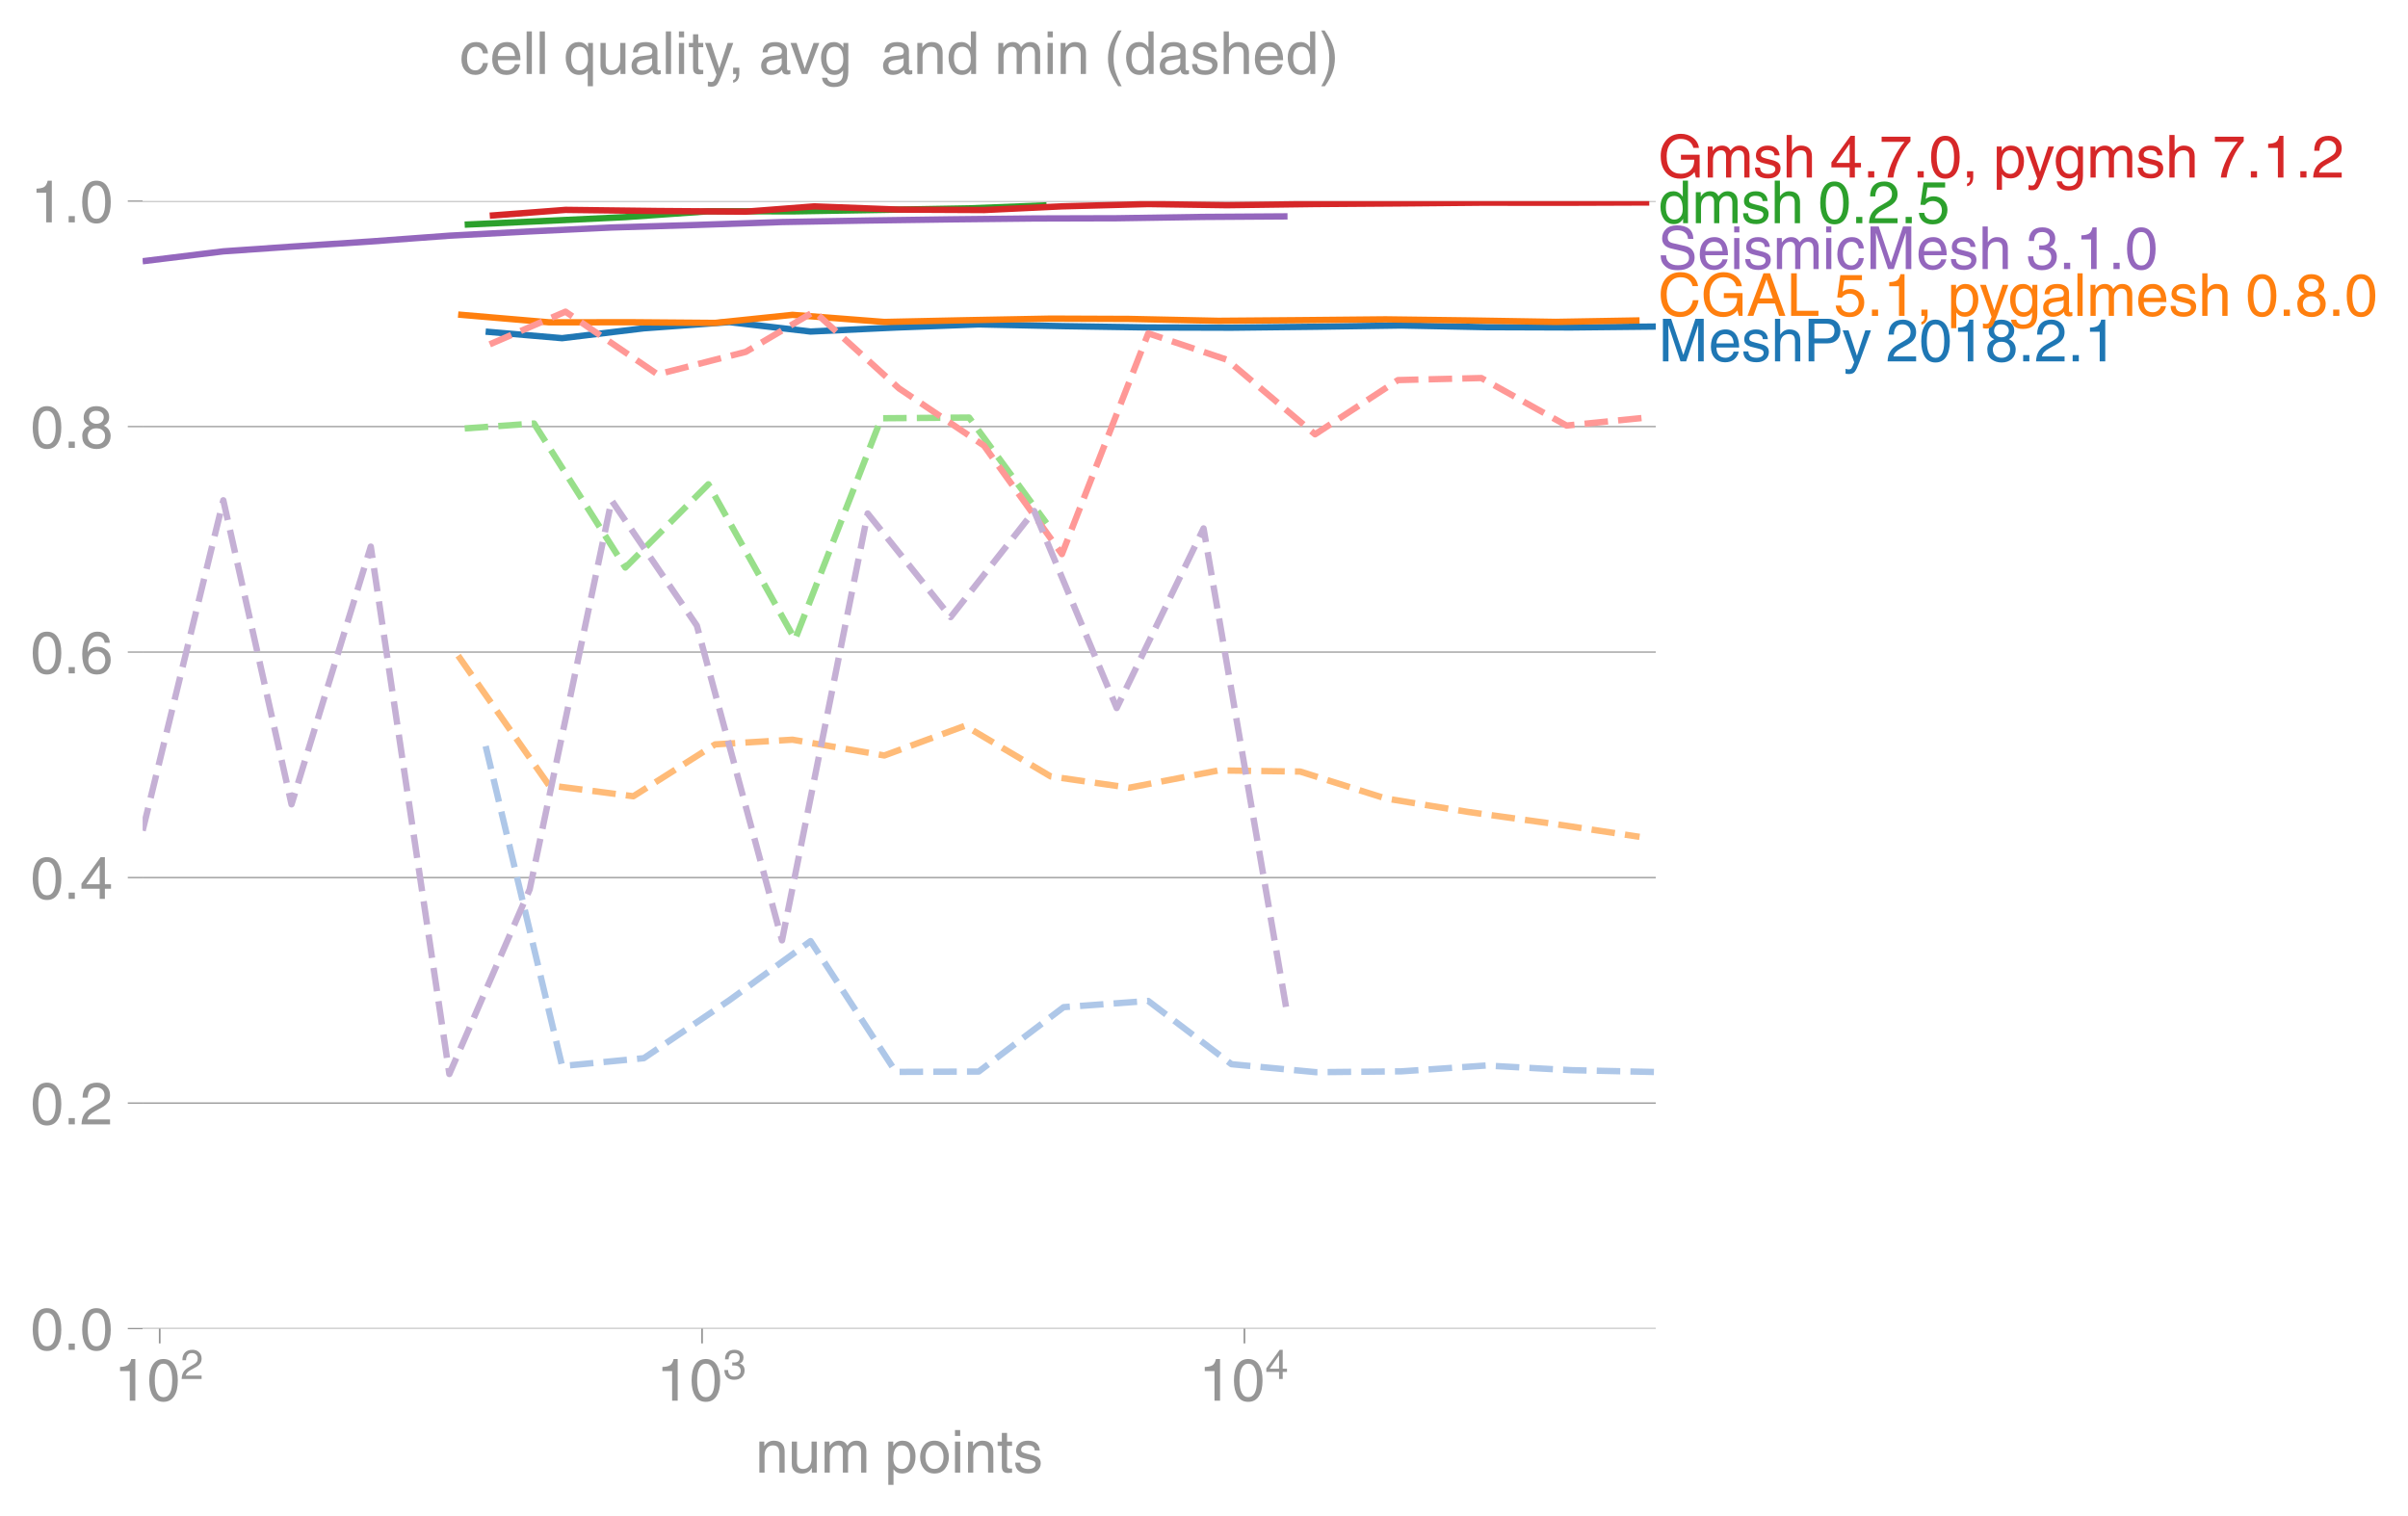
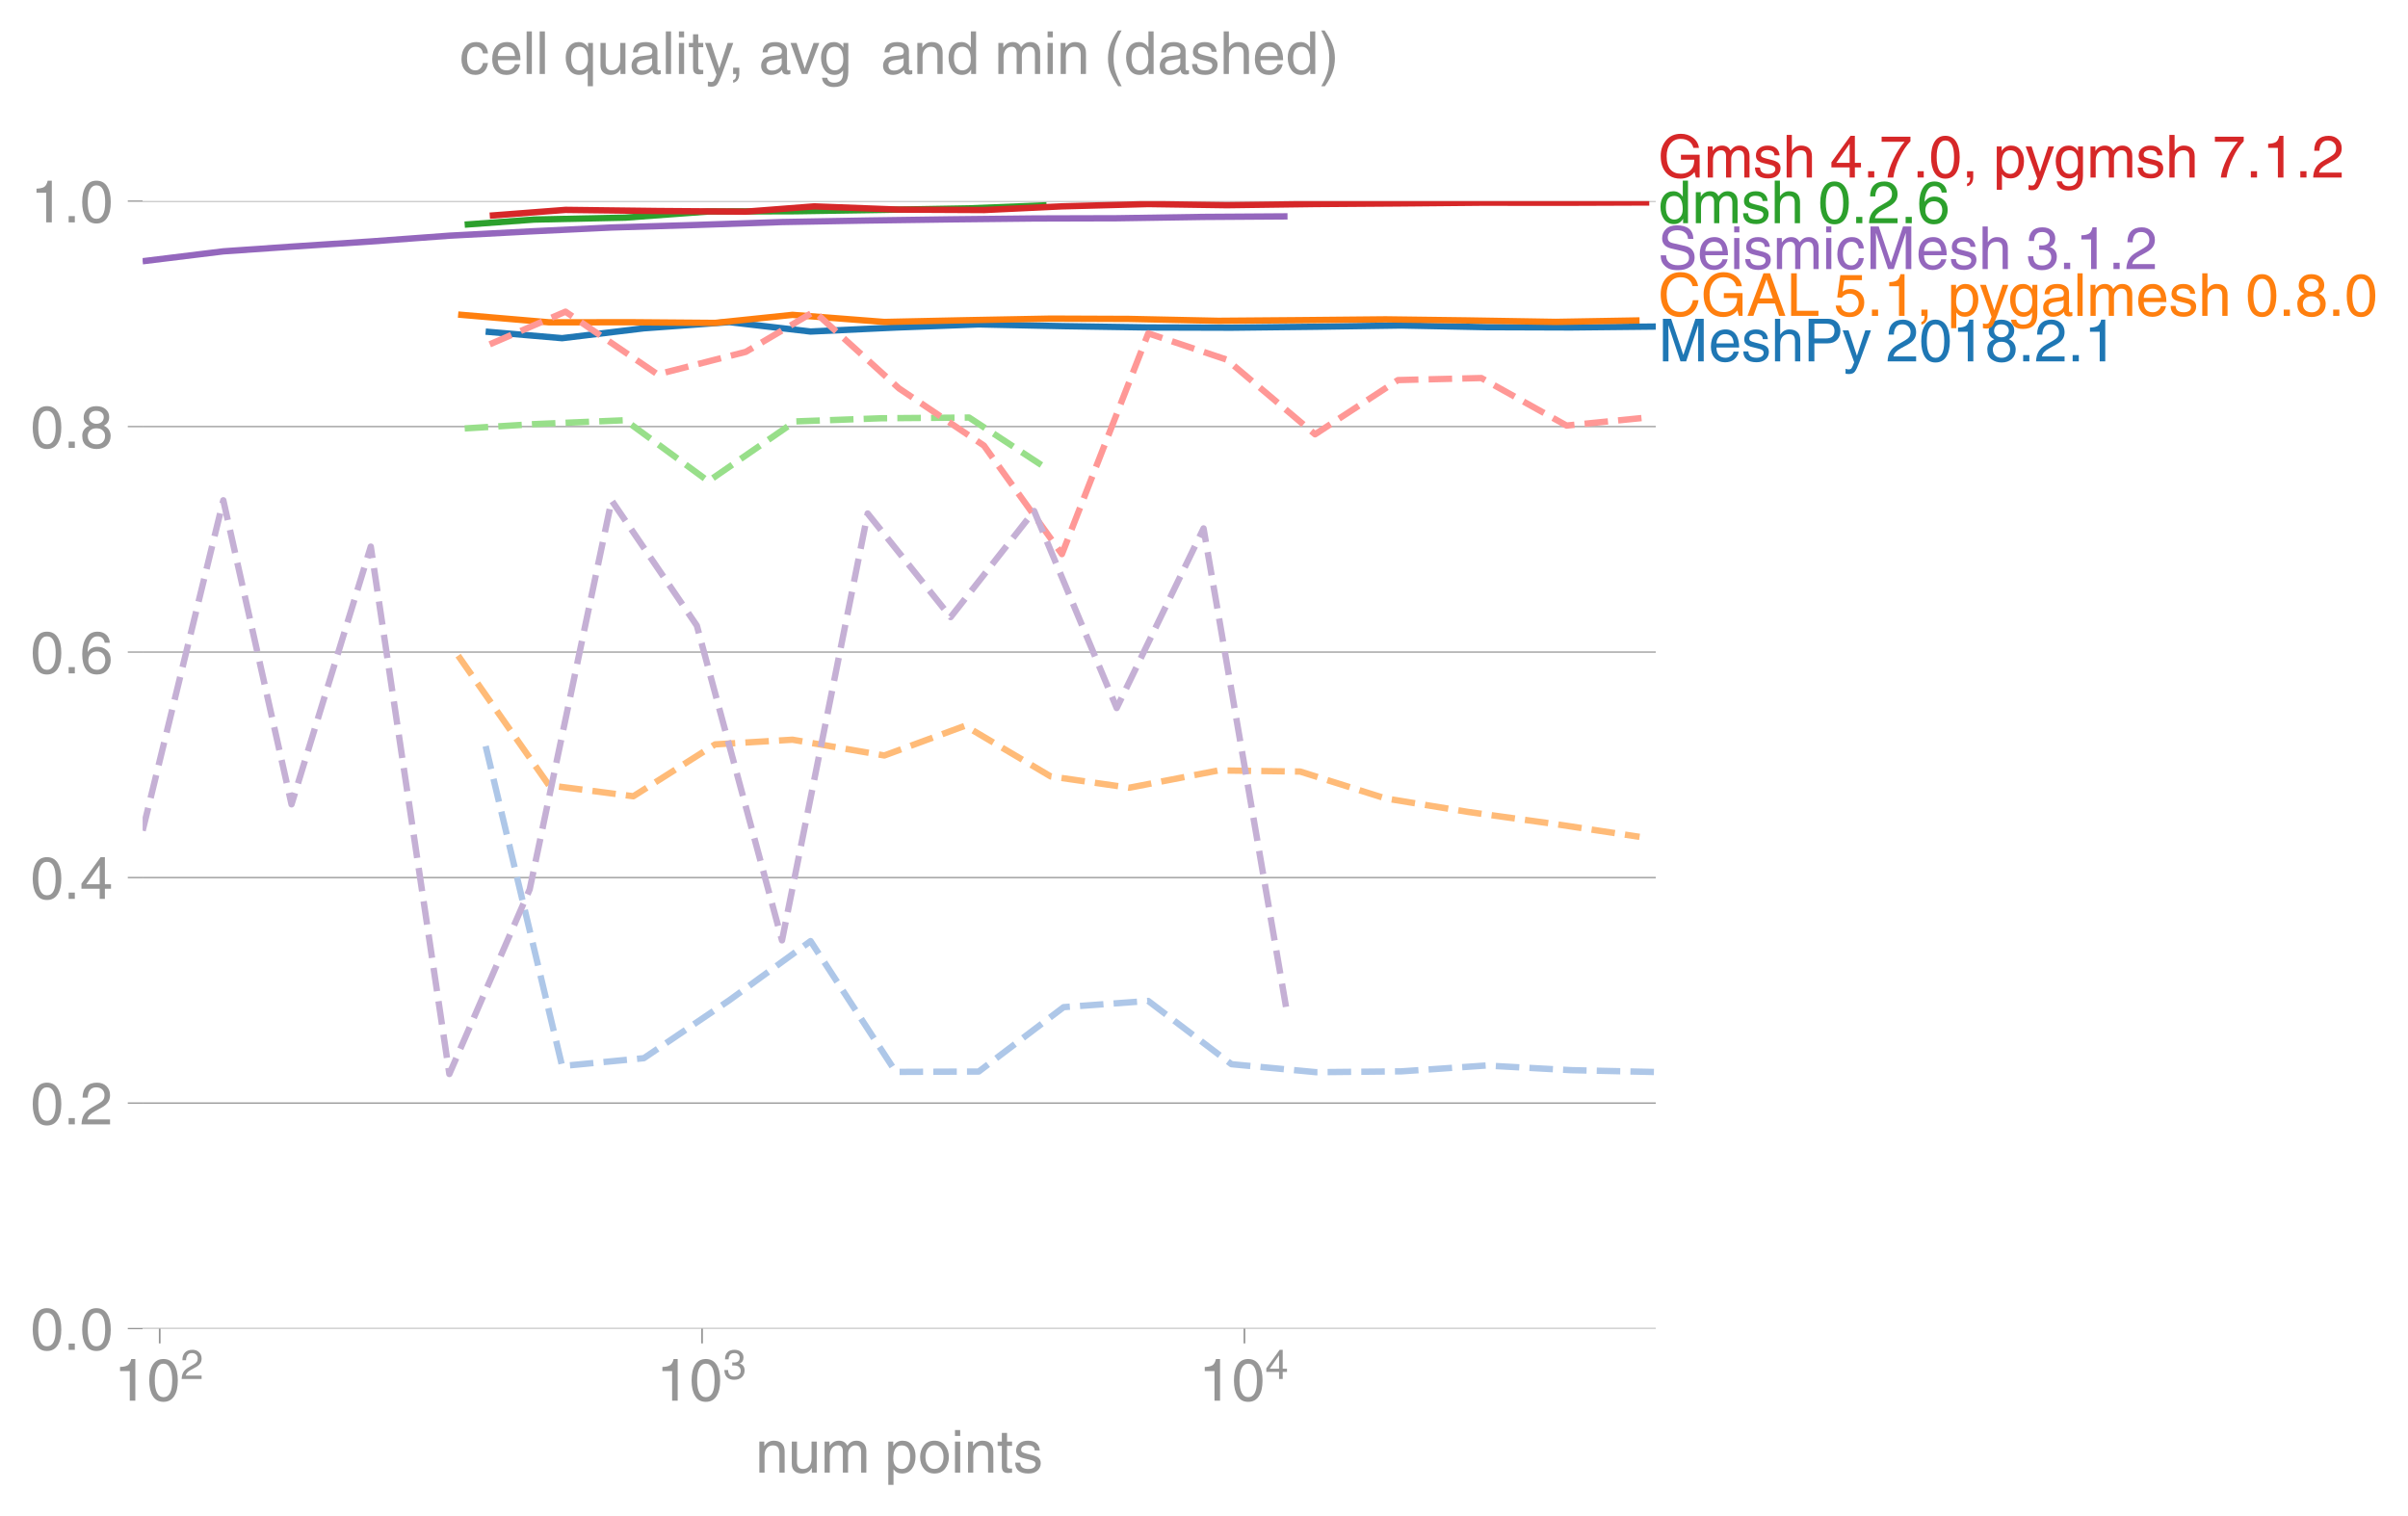
<svg xmlns="http://www.w3.org/2000/svg" xmlns:xlink="http://www.w3.org/1999/xlink" height="476.892" viewBox="0 0 568.315 357.669" width="757.753">
  <defs>
    <style>*{stroke-linecap:butt;stroke-linejoin:round}</style>
  </defs>
  <g id="figure_1">
    <path d="M0 357.67h568.315V0H0z" fill="none" id="patch_1" />
    <g id="axes_1">
      <path d="M33.66 313.574h357.12V47.462H33.66z" fill="none" id="patch_2" />
      <g id="matplotlib.axis_1">
        <g id="xtick_1">
          <g id="line2d_1">
            <defs>
-               <path d="M0 0v3.5" id="m1578300876" stroke="#969696" stroke-width=".4" />
-             </defs>
-             <use x="37.694" xlink:href="#m1578300876" y="313.574" fill="#969696" stroke="#969696" stroke-width=".4" />
+               <path d="M0 0v3.5" id="m5e403770cb" stroke="#969696" stroke-width=".4" />
+             </defs>
+             <use x="37.694" xlink:href="#m5e403770cb" y="313.574" fill="#969696" stroke="#969696" stroke-width=".4" />
          </g>
          <g transform="matrix(.14 0 0 -.14 26.914 330.623)" fill="#969696" id="text_1">
            <defs>
              <path d="M35.89 0h-9.374v49.906H10.109v6.985q8.594.28 12.782 2.75Q27.094 62.109 29 70.313h6.89z" id="HelveticaWorld-Regular-49" />
              <path d="M42.484 34.188q0 14.109-3.734 21.156-3.734 7.062-10.969 7.062-7.078 0-10.89-7.062-3.797-7.047-3.797-21.157 0-13.671 3.75-20.937Q20.609 6 27.78 6q7.235 0 10.969 7 3.734 7.016 3.734 21.188zm9.422 0q0-17.297-6.25-26.704-6.25-9.39-17.875-9.39-12.062 0-18.062 9.734-6 9.75-6 26.36 0 17.03 6.14 26.578 6.157 9.547 17.922 9.547 11.625 0 17.875-9.5t6.25-26.626z" id="HelveticaWorld-Regular-48" />
              <path d="M4.39 45.125q0 12.39 6.391 18.781 6.406 6.407 17.938 6.407 9.656 0 15.812-5.86 6.157-5.86 6.157-15.14 0-7.22-3.547-12.188-3.532-4.953-10.422-8.703l-12.11-6.64Q13.922 15.921 12.5 8.296h38.188V0H2.593q.39 9.906 4.297 16.5 3.906 6.594 12.203 11.375l12.593 7.328q5.032 2.89 7.329 5.984 2.297 3.094 2.297 8.516 0 5.375-3.766 9.031-3.75 3.672-10.156 3.672-7.078 0-10.594-4.672-3.516-4.656-3.61-12.609z" id="HelveticaWorld-Regular-50" />
            </defs>
            <use transform="translate(0 .173)" xlink:href="#HelveticaWorld-Regular-49" />
            <use transform="translate(55.615 .173)" xlink:href="#HelveticaWorld-Regular-48" />
            <use transform="matrix(.7 0 0 .7 112.146 36.781)" xlink:href="#HelveticaWorld-Regular-50" />
          </g>
        </g>
        <g id="xtick_2">
-           <use x="165.697" xlink:href="#m1578300876" y="313.574" fill="#969696" stroke="#969696" stroke-width=".4" id="line2d_2" />
+           <use x="165.697" xlink:href="#m5e403770cb" y="313.574" fill="#969696" stroke="#969696" stroke-width=".4" id="line2d_2" />
          <g transform="matrix(.14 0 0 -.14 154.917 330.623)" fill="#969696" id="text_2">
            <defs>
              <path d="M22.406 39.984q2.203-.187 4.594-.187 6.203 0 9.781 2.86 3.594 2.859 3.594 8.656 0 4.687-3.344 7.89-3.343 3.203-9.64 3.203-6.985 0-10.235-4.11-3.234-4.093-3.437-10.983h-8.64q0 10.984 5.765 16.984 5.765 6.016 16.937 6.016 9.922 0 15.828-5.11 5.907-5.094 5.907-13.39 0-10.704-9.032-14.5v-.204q11.72-4 11.72-16.406 0-9.906-6.595-16.265-6.593-6.344-18.703-6.344-9.906 0-16.312 5.203Q4.204 8.5 3.422 21.484H12.5q.203-8.109 4-11.797Q20.313 6 27.484 6q6.938 0 11.141 3.86 4.203 3.859 4.203 9.718 0 6.406-4.016 9.672-4 3.266-12.39 3.266-2 0-4.016-.094z" id="HelveticaWorld-Regular-51" />
            </defs>
            <use transform="translate(0 .173)" xlink:href="#HelveticaWorld-Regular-49" />
            <use transform="translate(55.615 .173)" xlink:href="#HelveticaWorld-Regular-48" />
            <use transform="matrix(.7 0 0 .7 112.146 36.781)" xlink:href="#HelveticaWorld-Regular-51" />
          </g>
        </g>
        <g id="xtick_3">
-           <use x="293.7" xlink:href="#m1578300876" y="313.574" fill="#969696" stroke="#969696" stroke-width=".4" id="line2d_3" />
+           <use x="293.7" xlink:href="#m5e403770cb" y="313.574" fill="#969696" stroke="#969696" stroke-width=".4" id="line2d_3" />
          <g transform="matrix(.14 0 0 -.14 282.92 330.623)" fill="#969696" id="text_3">
            <defs>
              <path d="M10.594 24.703h22.61v31.89h-.188zM42 17.093V0h-8.797v17.094H2.484v8.593L34.72 70.314H42v-45.61h10.297v-7.61z" id="HelveticaWorld-Regular-52" />
            </defs>
            <use transform="translate(0 .173)" xlink:href="#HelveticaWorld-Regular-49" />
            <use transform="translate(55.615 .173)" xlink:href="#HelveticaWorld-Regular-48" />
            <use transform="matrix(.7 0 0 .7 112.146 36.781)" xlink:href="#HelveticaWorld-Regular-52" />
          </g>
        </g>
        <g transform="matrix(.14 0 0 -.14 178.293 347.57)" fill="#969696" id="text_4">
          <defs>
            <path d="M49.219 0h-8.844v32.172q0 7.422-2.594 10.578-2.578 3.156-8.578 3.156-5.906 0-9.875-4.5-3.953-4.484-3.953-12.89V0H6.594v52.297h8.297v-7.375h.203q6.203 8.89 15.812 8.89 8.89 0 13.594-4.718 4.719-4.703 4.719-13.5z" id="HelveticaWorld-Regular-110" />
            <path d="M6.11 52.297h8.78V17.578q0-5.765 2.61-8.625Q20.125 6.11 25 6.11q6.781 0 10.594 4.797 3.812 4.813 3.812 12.578v28.813h8.782V0H39.89v7.625l-.188.188q-4.984-9.329-16.61-9.329-7.515 0-12.25 4.094Q6.11 6.688 6.11 14.703z" id="HelveticaWorld-Regular-117" />
            <path d="M6.594 52.297h8.297v-7.375h.203q5.906 8.89 15.812 8.89 9.813 0 13.922-8.5 3.75 4.594 7.266 6.547 3.515 1.953 8.703 1.953 6.781 0 11.484-4.453Q77 44.922 77 36.187V0h-8.781v33.797q0 6.094-2.297 9.094-2.297 3.015-7.422 3.015-5.172 0-8.75-4.203-3.563-4.203-3.563-9.812V0h-8.78v36.188q0 4.53-2.11 7.124-2.094 2.594-6.094 2.594-6.297 0-10.062-4.687-3.766-4.688-3.766-12.703V0H6.594z" id="HelveticaWorld-Regular-109" />
            <path d="M14.984 23.688q0-8.407 4.094-13 4.11-4.579 10.219-4.579 6.687 0 10.39 5.438 3.72 5.453 3.72 14.765 0 10.22-3.563 14.907-3.563 4.687-10.735 4.687-6.984 0-10.562-5.5-3.563-5.5-3.563-16.718zm-8.39 28.609h8.297v-7.375h.203q5.61 8.89 15.625 8.89 10.11 0 15.937-7.359 5.828-7.344 5.828-18.766 0-12.796-5.953-21Q40.578-1.515 29.5-1.515q-9.094 0-13.922 7.032h-.203v-26.22H6.594z" id="HelveticaWorld-Regular-112" />
            <path d="M12.703 26.219q0-8.735 3.953-14.375 3.953-5.64 11.219-5.64 7.531 0 11.438 5.905 3.906 5.907 3.906 14.11 0 8.297-3.907 14.078-3.906 5.797-11.437 5.797-6.969 0-11.078-5.453-4.094-5.438-4.094-14.422zm-8.984 0q0 11.672 6.484 19.625 6.5 7.968 17.672 7.968 11.438 0 17.875-8.062 6.453-8.047 6.453-19.531 0-11.516-6.406-19.625-6.39-8.11-17.922-8.11-11.078 0-17.625 7.86-6.531 7.86-6.531 19.875z" id="HelveticaWorld-Regular-111" />
            <path d="M6.594 61.813v9.968h8.781v-9.969zM15.375 0H6.594v52.297h8.781z" id="HelveticaWorld-Regular-105" />
            <path d="M17.188 45.016V10.984q0-2 1.093-3.046 1.11-1.047 3.938-1.047h3.375V0Q20.797-.688 19-.688q-5.516 0-8.063 2.641-2.53 2.64-2.53 8.547v34.516H1.311v7.28h7.094v14.595h8.781V52.297h8.407v-7.281z" id="HelveticaWorld-Regular-116" />
            <path d="M36.078 37.406q-.187 4.688-3.344 6.735-3.14 2.047-9.047 2.047-4.296 0-7.359-1.907-3.047-1.89-3.047-5.468 0-2.829 1.797-4.172 1.813-1.344 7.828-2.86l8.688-2.187q7.906-2 11.297-5.11 3.406-3.093 3.406-8.656 0-7.719-5.64-12.531-5.641-4.813-15.063-4.813-11 0-16.64 4.563-5.626 4.578-5.735 13.75h8.5q.203-5.422 3.594-8.063 3.39-2.625 10.171-2.625 5.516 0 8.766 2.188 3.25 2.203 3.25 6.11 0 2.78-2.11 4.437-2.093 1.672-8.296 3.078l-10.203 2.5q-6.203 1.562-9.157 4.656-2.953 3.094-2.953 8.031 0 7.72 5.516 12.203 5.531 4.5 14.406 4.5 9.485 0 14.531-4.624 5.047-4.61 5.344-11.782z" id="HelveticaWorld-Regular-115" />
          </defs>
          <use xlink:href="#HelveticaWorld-Regular-110" />
          <use x="55.176" xlink:href="#HelveticaWorld-Regular-117" />
          <use x="109.961" xlink:href="#HelveticaWorld-Regular-109" />
          <use x="192.969" xlink:href="#HelveticaWorld-Regular-32" />
          <use x="217.383" xlink:href="#HelveticaWorld-Regular-112" />
          <use x="273.877" xlink:href="#HelveticaWorld-Regular-111" />
          <use x="329.785" xlink:href="#HelveticaWorld-Regular-105" />
          <use x="351.807" xlink:href="#HelveticaWorld-Regular-110" />
          <use x="406.982" xlink:href="#HelveticaWorld-Regular-116" />
          <use x="434.668" xlink:href="#HelveticaWorld-Regular-115" />
        </g>
      </g>
      <g id="matplotlib.axis_2">
        <g id="ytick_1">
-           <path clip-path="url(#p938ffc1e7d)" d="M33.66 313.574h357.12" fill="none" stroke="#969696" stroke-linecap="square" stroke-width=".3" id="line2d_4" />
+           <path clip-path="url(#p6b14aaec04)" d="M33.66 313.574h357.12" fill="none" stroke="#969696" stroke-linecap="square" stroke-width=".3" id="line2d_4" />
          <g id="line2d_5">
            <defs>
-               <path d="M0 0h-3.5" id="m7e4897a7bb" stroke="#969696" stroke-width=".3" />
-             </defs>
-             <use x="33.66" xlink:href="#m7e4897a7bb" y="313.574" fill="#969696" stroke="#969696" stroke-width=".3" />
+               <path d="M0 0h-3.5" id="md217346186" stroke="#969696" stroke-width=".3" />
+             </defs>
+             <use x="33.66" xlink:href="#md217346186" y="313.574" fill="#969696" stroke="#969696" stroke-width=".3" />
          </g>
          <g transform="matrix(.14 0 0 -.14 7.2 318.598)" fill="#969696" id="text_5">
            <defs>
              <path d="M19.094 0H8.687v10.594h10.407z" id="HelveticaWorld-Regular-46" />
            </defs>
            <use xlink:href="#HelveticaWorld-Regular-48" />
            <use x="55.615" xlink:href="#HelveticaWorld-Regular-46" />
            <use x="83.398" xlink:href="#HelveticaWorld-Regular-48" />
          </g>
        </g>
        <g id="ytick_2">
-           <path clip-path="url(#p938ffc1e7d)" d="M33.66 260.351h357.12" fill="none" stroke="#969696" stroke-linecap="square" stroke-width=".3" id="line2d_6" />
-           <use x="33.66" xlink:href="#m7e4897a7bb" y="260.351" fill="#969696" stroke="#969696" stroke-width=".3" id="line2d_7" />
+           <path clip-path="url(#p6b14aaec04)" d="M33.66 260.351h357.12" fill="none" stroke="#969696" stroke-linecap="square" stroke-width=".3" id="line2d_6" />
+           <use x="33.66" xlink:href="#md217346186" y="260.351" fill="#969696" stroke="#969696" stroke-width=".3" id="line2d_7" />
          <g transform="matrix(.14 0 0 -.14 7.2 265.376)" fill="#969696" id="text_6">
            <use xlink:href="#HelveticaWorld-Regular-48" />
            <use x="55.615" xlink:href="#HelveticaWorld-Regular-46" />
            <use x="83.398" xlink:href="#HelveticaWorld-Regular-50" />
          </g>
        </g>
        <g id="ytick_3">
-           <path clip-path="url(#p938ffc1e7d)" d="M33.66 207.129h357.12" fill="none" stroke="#969696" stroke-linecap="square" stroke-width=".3" id="line2d_8" />
-           <use x="33.66" xlink:href="#m7e4897a7bb" y="207.129" fill="#969696" stroke="#969696" stroke-width=".3" id="line2d_9" />
+           <path clip-path="url(#p6b14aaec04)" d="M33.66 207.129h357.12" fill="none" stroke="#969696" stroke-linecap="square" stroke-width=".3" id="line2d_8" />
+           <use x="33.66" xlink:href="#md217346186" y="207.129" fill="#969696" stroke="#969696" stroke-width=".3" id="line2d_9" />
          <g transform="matrix(.14 0 0 -.14 7.2 212.153)" fill="#969696" id="text_7">
            <use xlink:href="#HelveticaWorld-Regular-48" />
            <use x="55.615" xlink:href="#HelveticaWorld-Regular-46" />
            <use x="83.398" xlink:href="#HelveticaWorld-Regular-52" />
          </g>
        </g>
        <g id="ytick_4">
-           <path clip-path="url(#p938ffc1e7d)" d="M33.66 153.906h357.12" fill="none" stroke="#969696" stroke-linecap="square" stroke-width=".3" id="line2d_10" />
-           <use x="33.66" xlink:href="#m7e4897a7bb" y="153.906" fill="#969696" stroke="#969696" stroke-width=".3" id="line2d_11" />
+           <path clip-path="url(#p6b14aaec04)" d="M33.66 153.906h357.12" fill="none" stroke="#969696" stroke-linecap="square" stroke-width=".3" id="line2d_10" />
+           <use x="33.66" xlink:href="#md217346186" y="153.906" fill="#969696" stroke="#969696" stroke-width=".3" id="line2d_11" />
          <g transform="matrix(.14 0 0 -.14 7.2 158.931)" fill="#969696" id="text_8">
            <defs>
              <path d="M14.11 21.578q0-6.875 4.093-11.234Q22.313 6 28.906 6q6.297 0 10.032 4.438 3.734 4.453 3.734 11.687 0 6.297-3.688 10.547-3.687 4.25-10.468 4.25-6.594 0-10.5-4.156-3.907-4.157-3.907-11.188zM41.702 51.61q-.984 5.375-3.984 8.078-3 2.72-8.125 2.72-8.11 0-12.36-7.923-4.25-7.906-4.343-18.109l.203-.188q5.61 8.641 16.687 8.641 8.844 0 15.438-5.86 6.593-5.859 6.593-16.452 0-10.5-6.25-17.47-6.25-6.952-16.843-6.952-12.219 0-18.563 8.687-6.344 8.703-6.344 25.938 0 16.593 6.485 27.093 6.5 10.5 19.484 10.5 8.407 0 14.219-5.015 5.813-5 6.297-13.688z" id="HelveticaWorld-Regular-54" />
            </defs>
            <use xlink:href="#HelveticaWorld-Regular-48" />
            <use x="55.615" xlink:href="#HelveticaWorld-Regular-46" />
            <use x="83.398" xlink:href="#HelveticaWorld-Regular-54" />
          </g>
        </g>
        <g id="ytick_5">
-           <path clip-path="url(#p938ffc1e7d)" d="M33.66 100.684h357.12" fill="none" stroke="#969696" stroke-linecap="square" stroke-width=".3" id="line2d_12" />
-           <use x="33.66" xlink:href="#m7e4897a7bb" y="100.684" fill="#969696" stroke="#969696" stroke-width=".3" id="line2d_13" />
+           <path clip-path="url(#p6b14aaec04)" d="M33.66 100.684h357.12" fill="none" stroke="#969696" stroke-linecap="square" stroke-width=".3" id="line2d_12" />
+           <use x="33.66" xlink:href="#md217346186" y="100.684" fill="#969696" stroke="#969696" stroke-width=".3" id="line2d_13" />
          <g transform="matrix(.14 0 0 -.14 7.2 105.709)" fill="#969696" id="text_9">
            <defs>
              <path d="M27.594 40.578q5.422 0 8.953 3.094 3.547 3.11 3.547 8.234 0 4.594-3.407 7.547-3.39 2.953-9.687 2.953-5.61 0-8.672-3.11-3.047-3.093-3.047-7.874 0-5.125 3.813-7.984 3.812-2.86 8.5-2.86zm.093-7.562q-6.78 0-10.64-3.766-3.86-3.766-3.86-9.234 0-6.297 3.907-10.157Q21 6 28.219 6q6.406 0 10.234 3.86 3.828 3.859 3.828 10.265 0 5.469-3.828 9.172-3.828 3.719-10.766 3.719zM49.22 52.203q0-10.594-9.032-14.797 6.204-2.781 8.86-7.36 2.656-4.562 2.656-9.733 0-10.016-6.453-16.125-6.438-6.094-17.375-6.094-9.563 0-16.813 5.25-7.25 5.25-7.25 17.062 0 11.922 11.907 16.907-9.516 3.796-9.516 13.671 0 8.297 5.64 13.813 5.641 5.516 15.641 5.516 10.016 0 15.875-5.204 5.86-5.203 5.86-12.906z" id="HelveticaWorld-Regular-56" />
            </defs>
            <use xlink:href="#HelveticaWorld-Regular-48" />
            <use x="55.615" xlink:href="#HelveticaWorld-Regular-46" />
            <use x="83.398" xlink:href="#HelveticaWorld-Regular-56" />
          </g>
        </g>
        <g id="ytick_6">
-           <path clip-path="url(#p938ffc1e7d)" d="M33.66 47.462h357.12" fill="none" stroke="#969696" stroke-linecap="square" stroke-width=".3" id="line2d_14" />
-           <use x="33.66" xlink:href="#m7e4897a7bb" y="47.462" fill="#969696" stroke="#969696" stroke-width=".3" id="line2d_15" />
+           <path clip-path="url(#p6b14aaec04)" d="M33.66 47.462h357.12" fill="none" stroke="#969696" stroke-linecap="square" stroke-width=".3" id="line2d_14" />
+           <use x="33.66" xlink:href="#md217346186" y="47.462" fill="#969696" stroke="#969696" stroke-width=".3" id="line2d_15" />
          <g transform="matrix(.14 0 0 -.14 7.2 52.486)" fill="#969696" id="text_10">
            <use xlink:href="#HelveticaWorld-Regular-49" />
            <use x="55.615" xlink:href="#HelveticaWorld-Regular-46" />
            <use x="83.398" xlink:href="#HelveticaWorld-Regular-48" />
          </g>
        </g>
      </g>
-       <path clip-path="url(#p938ffc1e7d)" d="M109.67 53.023l16.371-.754 21.549-1.023 19.588-1.38 20.463.012 20.35-.334 20.727-.366 18.271-.713" fill="none" stroke="#2ca02c" stroke-linecap="square" stroke-width="1.5" id="line2d_16" />
-       <path clip-path="url(#p938ffc1e7d)" d="M109.67 101.123l16.371-1.166 21.549 33.995 19.588-19.65 20.463 36.633 20.35-52.218 20.727-.167 18.271 24.943" fill="none" stroke="#98df8a" stroke-dasharray="5.55,2.4" stroke-width="1.5" id="line2d_17" />
-       <path clip-path="url(#p938ffc1e7d)" d="M114.62 78.271l18.045 1.547 19.291-2.332 20.19-1.461 19.155 2.224 20.115-.945 19.58-.74 20.03.419 19.978.302 19.64.056 19.957-.225 20.144-.296 19.958.395 20.076.066 20.001-.208" fill="none" stroke="#1f77b4" stroke-linecap="square" stroke-width="1.5" id="line2d_18" />
-       <path clip-path="url(#p938ffc1e7d)" d="M114.62 176.1l18.045 75.51 19.291-1.855 20.19-13.685 19.155-13.95 20.115 30.874 19.58-.087 20.03-15.196 19.978-1.464 19.64 14.93 19.957 1.884 20.144-.198 19.958-1.377 20.076 1.097 20.001.438" fill="none" stroke="#aec7e8" stroke-dasharray="5.55,2.4" stroke-width="1.5" id="line2d_19" />
-       <path clip-path="url(#p938ffc1e7d)" d="M108.125 74.244l21.433 1.825 19.924-.01 19.297.154 18.26-1.9 21.675 1.675 19.048-.406 20.21-.381 18.55.074 21.067.446 19.267-.152 20.155-.193 19.507.253 20.652.344 19.786-.347" fill="none" stroke="#ff7f0e" stroke-linecap="square" stroke-width="1.5" id="line2d_20" />
-       <path clip-path="url(#p938ffc1e7d)" d="M108.125 154.746l21.433 30.598 19.924 2.588 19.297-12.24 18.26-1.106 21.675 3.725 19.048-7.014 20.21 11.955 18.55 2.672 21.067-4.086 19.267.265 20.155 6.344 19.507 3.193 20.652 2.879 19.786 2.994" fill="none" stroke="#ffbb78" stroke-dasharray="5.55,2.4" stroke-width="1.5" id="line2d_21" />
-       <path clip-path="url(#p938ffc1e7d)" d="M115.587 50.904l17.878-1.367 21.74.266 20.813.153 16.153-1.246 20.021.763 20.028.1 18.409-.868 20.375-.54 18.536.266 20.83-.274 19.576-.14 19.664-.177 20.122.015 19.513-.071" fill="none" stroke="#d62728" stroke-linecap="square" stroke-width="1.5" id="line2d_22" />
-       <path clip-path="url(#p938ffc1e7d)" d="M115.587 81.271l17.878-7.71 21.74 14.801 20.813-5.316 16.153-9.517 20.021 18.154 20.028 13.485 18.409 25.613 20.375-52.105 18.536 6.216 20.83 17.615 19.576-12.8 19.664-.482 20.122 11.216 19.513-1.951" fill="none" stroke="#ff9896" stroke-dasharray="5.55,2.4" stroke-width="1.5" id="line2d_23" />
-       <path clip-path="url(#p938ffc1e7d)" d="M33.66 61.66l19.045-2.337 16.099-1.112 18.705-1.222 18.542-1.362 18.96-1.006 19.329-.928 20.12-.603 20.1-.684 20.223-.36 19.582-.27 19.702-.21 19.485-.054 20.502-.316 19.814-.129" fill="none" stroke="#9467bd" stroke-linecap="square" stroke-width="1.5" id="line2d_24" />
-       <path clip-path="url(#p938ffc1e7d)" d="M33.66 196.06l19.045-77.98 16.099 71.761 18.705-60.831 18.542 124.48 18.96-43.573 19.329-91.816 20.12 29.555 20.1 74.296 20.223-100.756 19.582 24.452 19.702-25.049 19.485 46.513 20.502-42.396 19.814 114.976" fill="none" stroke="#c5b0d5" stroke-dasharray="5.55,2.4" stroke-width="1.5" id="line2d_25" />
-       <g transform="matrix(.14 0 0 -.14 391.332 52.68)" fill="#2ca02c" id="text_11">
+       <path clip-path="url(#p6b14aaec04)" d="M109.67 53.023l16.371-1.2 21.549-.458 19.588-1.446 20.463-.06 20.35-.315 20.727-.366 18.271-.727" fill="none" stroke="#2ca02c" stroke-linecap="square" stroke-width="1.5" id="line2d_16" />
+       <path clip-path="url(#p6b14aaec04)" d="M109.67 101.123l16.371-1.02 21.549-.922 19.588 14.404 20.463-14.12 20.35-.748 20.727-.167 18.271 11.999" fill="none" stroke="#98df8a" stroke-dasharray="5.55,2.4" stroke-width="1.5" id="line2d_17" />
+       <path clip-path="url(#p6b14aaec04)" d="M114.62 78.271l18.045 1.547 19.291-2.332 20.19-1.461 19.155 2.224 20.115-.945 19.58-.74 20.03.419 19.978.302 19.64.056 19.957-.225 20.144-.296 19.958.395 20.076.066 20.001-.208" fill="none" stroke="#1f77b4" stroke-linecap="square" stroke-width="1.5" id="line2d_18" />
+       <path clip-path="url(#p6b14aaec04)" d="M114.62 176.1l18.045 75.51 19.291-1.855 20.19-13.685 19.155-13.95 20.115 30.874 19.58-.087 20.03-15.196 19.978-1.464 19.64 14.93 19.957 1.884 20.144-.198 19.958-1.377 20.076 1.097 20.001.438" fill="none" stroke="#aec7e8" stroke-dasharray="5.55,2.4" stroke-width="1.5" id="line2d_19" />
+       <path clip-path="url(#p6b14aaec04)" d="M108.125 74.244l21.433 1.825 19.924-.01 19.297.154 18.26-1.9 21.675 1.675 19.048-.406 20.21-.381 18.55.074 21.067.446 19.267-.152 20.155-.193 19.507.253 20.652.344 19.786-.347" fill="none" stroke="#ff7f0e" stroke-linecap="square" stroke-width="1.5" id="line2d_20" />
+       <path clip-path="url(#p6b14aaec04)" d="M108.125 154.746l21.433 30.598 19.924 2.588 19.297-12.24 18.26-1.106 21.675 3.725 19.048-7.014 20.21 11.955 18.55 2.672 21.067-4.086 19.267.265 20.155 6.344 19.507 3.193 20.652 2.879 19.786 2.994" fill="none" stroke="#ffbb78" stroke-dasharray="5.55,2.4" stroke-width="1.5" id="line2d_21" />
+       <path clip-path="url(#p6b14aaec04)" d="M115.587 50.904l17.878-1.367 21.74.266 20.813.153 16.153-1.246 20.021.763 20.028.1 18.409-.868 20.375-.54 18.536.266 20.83-.274 19.576-.14 19.664-.177 20.122.015 19.513-.071" fill="none" stroke="#d62728" stroke-linecap="square" stroke-width="1.5" id="line2d_22" />
+       <path clip-path="url(#p6b14aaec04)" d="M115.587 81.271l17.878-7.71 21.74 14.801 20.813-5.316 16.153-9.517 20.021 18.154 20.028 13.485 18.409 25.613 20.375-52.105 18.536 6.216 20.83 17.615 19.576-12.8 19.664-.482 20.122 11.216 19.513-1.951" fill="none" stroke="#ff9896" stroke-dasharray="5.55,2.4" stroke-width="1.5" id="line2d_23" />
+       <path clip-path="url(#p6b14aaec04)" d="M33.66 61.66l19.045-2.337 16.099-1.112 18.705-1.222 18.542-1.362 18.96-1.006 19.329-.928 20.12-.603 20.1-.684 20.223-.36 19.582-.27 19.702-.21 19.485-.054 20.502-.316 19.814-.129" fill="none" stroke="#9467bd" stroke-linecap="square" stroke-width="1.5" id="line2d_24" />
+       <path clip-path="url(#p6b14aaec04)" d="M33.66 196.06l19.045-77.98 16.099 71.761 18.705-60.831 18.542 124.48 18.96-43.574 19.329-91.815 20.12 29.555 20.1 74.296 20.223-100.756 19.582 24.452 19.702-25.049 19.485 46.513 20.502-42.396 19.814 114.976" fill="none" stroke="#c5b0d5" stroke-dasharray="5.55,2.4" stroke-width="1.5" id="line2d_25" />
+       <g transform="matrix(.14 0 0 -.14 391.332 52.676)" fill="#2ca02c" id="text_11">
        <defs>
          <path d="M13.094 26.313q0-9.704 3.844-14.954 3.859-5.25 10.265-5.25 6.094 0 10.188 4.485 4.109 4.5 4.109 13.094 0 11.03-3.5 16.625-3.484 5.593-10.61 5.593-6.78 0-10.546-4.453-3.75-4.437-3.75-15.14zM50.39 0h-8.297v7.172h-.203q-4.97-8.688-15.078-8.688-10.891 0-16.86 8.297Q4 15.094 4 27.688q0 11.625 5.906 18.875 5.922 7.25 15.875 7.25 9.813 0 15.625-8.891l.203.594V71.78h8.782z" id="HelveticaWorld-Regular-100" />
          <path d="M49.219 0h-8.844v34.188q0 6.296-2.438 9-2.437 2.718-7.953 2.718-6.797 0-10.703-4.406-3.906-4.39-3.906-12.984V0H6.594v71.781h8.781V45.312h.203q6 8.5 15.328 8.5 8.594 0 13.453-4.5 4.86-4.484 4.86-13.718z" id="HelveticaWorld-Regular-104" />
-           <path d="M14.703 40.922q5.813 4.39 13.625 4.39 9.469 0 16.281-6.296 6.813-6.297 6.813-16.22 0-10.78-6.578-17.796-6.563-7-18.422-7-10.313 0-16.266 5.047Q4.203 8.109 3.22 17.39h9.094q.671-5.672 4.437-8.672 3.766-3 10.453-3 6.485 0 10.64 4.484Q42 14.703 42 21.688q0 7.125-4.36 11.421-4.343 4.297-11.218 4.297-7.813 0-13.047-6.687l-7.563.39 5.266 37.594h36.438v-8.5H17.672z" id="HelveticaWorld-Regular-53" />
        </defs>
        <use xlink:href="#HelveticaWorld-Regular-100" />
        <use x="56.982" xlink:href="#HelveticaWorld-Regular-109" />
        <use x="139.99" xlink:href="#HelveticaWorld-Regular-115" />
        <use x="189.99" xlink:href="#HelveticaWorld-Regular-104" />
        <use x="245.166" xlink:href="#HelveticaWorld-Regular-32" />
        <use x="269.58" xlink:href="#HelveticaWorld-Regular-48" />
        <use x="325.195" xlink:href="#HelveticaWorld-Regular-46" />
        <use x="352.979" xlink:href="#HelveticaWorld-Regular-50" />
        <use x="408.594" xlink:href="#HelveticaWorld-Regular-46" />
-         <use x="436.377" xlink:href="#HelveticaWorld-Regular-53" />
+         <use x="436.377" xlink:href="#HelveticaWorld-Regular-54" />
      </g>
      <g transform="matrix(.14 0 0 -.14 391.332 85.288)" fill="#1f77b4" id="text_12">
        <defs>
          <path d="M67.484 0v42.39q0 .829.094 8.126t.094 9.78h-.281L47.312 0h-9.609L17.578 60.203h-.297q0-3.61.094-10.297.11-6.687.11-7.515V0H8.108v71.781h13.86L42.39 11.078h.28l20.313 60.703h13.922V0z" id="HelveticaWorld-Regular-77" />
          <path d="M42.484 30.328q-.687 8.485-4.5 12.031-3.797 3.547-10.109 3.547-6.39 0-10.328-4.5-3.922-4.484-4.172-11.078zm8.391-13.922q-1.453-8.11-7.953-13.422-5.719-4.5-15.047-4.593-10.984.093-17.438 7.203Q4 12.704 4 24.704q0 13.78 6.64 21.437 6.641 7.672 18.47 7.672 10.593 0 16.546-7.922 5.953-7.907 5.953-22.594H13.375q0-8.203 3.813-12.703Q21 6.109 28.608 6.109q5.375 0 9.235 3.235 3.86 3.25 4.25 7.062z" id="HelveticaWorld-Regular-101" />
          <path d="M17.828 38.625H37.11q7.282 0 10.938 3.188 3.656 3.203 3.656 9.703 0 5.812-3.516 8.89-3.515 3.078-10.687 3.078H17.828zm0-38.625H8.11v71.781h32.266q9.625 0 15.484-5.594 5.86-5.593 5.86-14.578 0-9.328-5.672-15.312-5.656-5.969-15.672-5.969H17.828z" id="HelveticaWorld-Regular-80" />
          <path d="M39.016 52.297h9.562L29.891.984q-.5-1.375-.985-2.593-4.25-11.329-7.328-15.547-3.078-4.235-9.953-4.235-3.61 0-5.906.782v8.015q2.484-.89 5.468-.89 3.22 0 4.704 2.03 1.5 2.032 4.421 9.938L.875 52.297h9.922L24.812 9.719H25z" id="HelveticaWorld-Regular-121" />
        </defs>
        <use xlink:href="#HelveticaWorld-Regular-77" />
        <use x="85.01" xlink:href="#HelveticaWorld-Regular-101" />
        <use x="140.43" xlink:href="#HelveticaWorld-Regular-115" />
        <use x="190.43" xlink:href="#HelveticaWorld-Regular-104" />
        <use x="245.605" xlink:href="#HelveticaWorld-Regular-80" />
        <use x="310.254" xlink:href="#HelveticaWorld-Regular-121" />
        <use x="359.863" xlink:href="#HelveticaWorld-Regular-32" />
        <use x="384.277" xlink:href="#HelveticaWorld-Regular-50" />
        <use x="439.893" xlink:href="#HelveticaWorld-Regular-48" />
        <use x="495.508" xlink:href="#HelveticaWorld-Regular-49" />
        <use x="551.123" xlink:href="#HelveticaWorld-Regular-56" />
        <use x="606.738" xlink:href="#HelveticaWorld-Regular-46" />
        <use x="634.521" xlink:href="#HelveticaWorld-Regular-50" />
        <use x="690.137" xlink:href="#HelveticaWorld-Regular-46" />
        <use x="717.92" xlink:href="#HelveticaWorld-Regular-49" />
      </g>
      <g transform="matrix(.14 0 0 -.14 391.332 74.555)" fill="#ff7f0e" id="text_13">
        <defs>
          <path d="M58.016 50.203q-1.625 7.313-6.782 11.094-5.14 3.797-13.343 3.797-10.594 0-17.047-7.703-6.438-7.688-6.438-20.766 0-15.14 6.094-22.547 6.11-7.39 17.688-7.39 7.609 0 13.093 5.046 5.5 5.063 7.407 14.688h9.421Q66.22 12.594 57.625 5.344t-20.906-7.25q-14.703 0-23.516 10.11Q4.391 18.311 4.391 36.28q0 17.328 9.203 27.36 9.203 10.047 24.297 10.047 12.5 0 20.265-6.454 7.766-6.437 9.235-17.03z" id="HelveticaWorld-Regular-67" />
          <path d="M38.484 38.375h31.532V0h-6.297l-2.344 9.281Q56.781 3.421 50.578.75q-6.187-2.656-12.875-2.656-10.797 0-18.047 4.703-7.25 4.719-11.265 13.015-4 8.313-4 20.72 0 15.468 9.203 26.312 9.203 10.843 24.781 10.843 11.625 0 20.313-6.5Q67.39 60.688 68.796 50h-9.375q-1.703 7.078-7.219 11.078-5.516 4.016-14.312 4.016-10.594 0-17.047-7.985-6.438-7.984-6.438-21.125 0-15.28 6.39-22.437Q27.204 6.39 38.282 6.39q7.235 0 12.235 2.859 5 2.86 7.687 7.766 2.688 4.906 2.688 13.062H38.484z" id="HelveticaWorld-Regular-71" />
          <path d="M44 29.5L33.406 61.078h-.203L21.687 29.5zm-25.297-8.594L11.188 0h-9.97l27 71.781h10.985L65.187 0H54.594l-7.078 20.906z" id="HelveticaWorld-Regular-65" />
          <path d="M17.672 8.594h36.531V0H8.11v71.781h9.563z" id="HelveticaWorld-Regular-76" />
+           <path d="M14.703 40.922q5.813 4.39 13.625 4.39 9.469 0 16.281-6.296 6.813-6.297 6.813-16.22 0-10.78-6.578-17.796-6.563-7-18.422-7-10.313 0-16.266 5.047Q4.203 8.109 3.22 17.39h9.094q.671-5.672 4.437-8.672 3.766-3 10.453-3 6.485 0 10.64 4.484Q42 14.703 42 21.688q0 7.125-4.36 11.421-4.343 4.297-11.218 4.297-7.813 0-13.047-6.687l-7.563.39 5.266 37.594h36.438v-8.5H17.672z" id="HelveticaWorld-Regular-53" />
          <path d="M8.688 10.594h10.406V.78q0-7.422-3.078-11.172-3.078-3.765-7.328-4.312v4.594Q14.015-9.422 14.015 0H8.687z" id="HelveticaWorld-Regular-44" />
          <path d="M12.984 26.313q0-9.61 3.813-14.907Q20.609 6.11 27.094 6.11q6.312 0 10.312 4.579 4 4.593 4 13 0 11.03-3.5 16.625-3.484 5.593-10.61 5.593-7.171 0-10.75-4.765-3.562-4.766-3.562-14.828zM49.812 2.983q0-12.609-6.062-18.797-6.047-6.203-18.266-6.203-8.78 0-13.984 4.047Q6.297-13.922 5.516-6.39h8.796q.672-3.812 3.532-6.062 2.86-2.25 8.281-2.25 7.375 0 11.125 3.969 3.766 3.953 3.766 12.828v3.719h-.188q-4.937-7.329-13.922-7.329-11.187 0-17.093 8.25-5.907 8.25-5.907 20.953 0 11.625 5.953 18.875 5.97 7.25 15.829 7.25 9.906 0 15.625-8.89h.187v7.375h8.313z" id="HelveticaWorld-Regular-103" />
          <path d="M38.375 26.703q-.969-1.015-3.828-1.656-2.86-.625-10.672-1.656-5.766-.688-8.469-2.844-2.703-2.14-2.703-5.656 0-4.297 2.281-6.688 2.297-2.39 7.329-2.39 6.296 0 11.171 3.578 4.891 3.593 4.891 8.718zM6.203 36.375q.297 8.844 5.734 13.14 5.454 4.297 15.844 4.297 8.297 0 13.907-3.765 5.624-3.75 5.624-10.844V9.078Q47.313 6 50.094 6q1.125 0 2.89.39V0Q50.594-.984 48-.984q-4.5 0-6.703 1.921-2.188 1.938-2.281 6.047-7.516-8.5-18.891-8.5-7.422 0-11.922 4.204Q3.72 6.89 3.72 13.624q0 6.89 3.906 11.125Q11.531 29 19 29.89l15.516 1.891q4.203.64 4.203 6.203 0 4.11-3.047 6.297-3.047 2.203-9.25 2.203-5.516 0-8.485-2.437-2.953-2.438-3.53-7.672z" id="HelveticaWorld-Regular-97" />
          <path d="M15.375 0H6.594v71.781h8.781z" id="HelveticaWorld-Regular-108" />
        </defs>
        <use xlink:href="#HelveticaWorld-Regular-67" />
        <use x="72.314" xlink:href="#HelveticaWorld-Regular-71" />
        <use x="149.414" xlink:href="#HelveticaWorld-Regular-65" />
        <use x="216.113" xlink:href="#HelveticaWorld-Regular-76" />
        <use x="271.729" xlink:href="#HelveticaWorld-Regular-32" />
        <use x="296.143" xlink:href="#HelveticaWorld-Regular-53" />
        <use x="351.758" xlink:href="#HelveticaWorld-Regular-46" />
        <use x="379.541" xlink:href="#HelveticaWorld-Regular-49" />
        <use x="435.156" xlink:href="#HelveticaWorld-Regular-44" />
        <use x="462.939" xlink:href="#HelveticaWorld-Regular-32" />
        <use x="487.354" xlink:href="#HelveticaWorld-Regular-112" />
        <use x="541.848" xlink:href="#HelveticaWorld-Regular-121" />
        <use x="589.457" xlink:href="#HelveticaWorld-Regular-103" />
        <use x="645.365" xlink:href="#HelveticaWorld-Regular-97" />
        <use x="700.297" xlink:href="#HelveticaWorld-Regular-108" />
        <use x="722.318" xlink:href="#HelveticaWorld-Regular-109" />
        <use x="805.326" xlink:href="#HelveticaWorld-Regular-101" />
        <use x="860.746" xlink:href="#HelveticaWorld-Regular-115" />
        <use x="910.746" xlink:href="#HelveticaWorld-Regular-104" />
        <use x="965.922" xlink:href="#HelveticaWorld-Regular-32" />
        <use x="990.336" xlink:href="#HelveticaWorld-Regular-48" />
        <use x="1045.951" xlink:href="#HelveticaWorld-Regular-46" />
        <use x="1073.734" xlink:href="#HelveticaWorld-Regular-56" />
        <use x="1129.35" xlink:href="#HelveticaWorld-Regular-46" />
        <use x="1157.133" xlink:href="#HelveticaWorld-Regular-48" />
      </g>
-       <g transform="matrix(.14 0 0 -.14 391.332 41.9)" fill="#d62728" id="text_14">
+       <g transform="matrix(.14 0 0 -.14 391.332 41.896)" fill="#d62728" id="text_14">
        <defs>
          <path d="M3.719 68.797h48.578v-7.719Q42.28 50.875 33.984 33.484 25.687 16.11 23.391 0h-9.672q1.469 13.281 9.719 30.531 8.25 17.266 18.953 29.672H3.719z" id="HelveticaWorld-Regular-55" />
        </defs>
        <use xlink:href="#HelveticaWorld-Regular-71" />
        <use x="77.1" xlink:href="#HelveticaWorld-Regular-109" />
        <use x="160.107" xlink:href="#HelveticaWorld-Regular-115" />
        <use x="210.107" xlink:href="#HelveticaWorld-Regular-104" />
        <use x="265.283" xlink:href="#HelveticaWorld-Regular-32" />
        <use x="289.697" xlink:href="#HelveticaWorld-Regular-52" />
        <use x="345.313" xlink:href="#HelveticaWorld-Regular-46" />
        <use x="373.096" xlink:href="#HelveticaWorld-Regular-55" />
        <use x="428.711" xlink:href="#HelveticaWorld-Regular-46" />
        <use x="456.494" xlink:href="#HelveticaWorld-Regular-48" />
        <use x="512.109" xlink:href="#HelveticaWorld-Regular-44" />
        <use x="539.893" xlink:href="#HelveticaWorld-Regular-32" />
        <use x="564.307" xlink:href="#HelveticaWorld-Regular-112" />
        <use x="618.801" xlink:href="#HelveticaWorld-Regular-121" />
        <use x="666.41" xlink:href="#HelveticaWorld-Regular-103" />
        <use x="722.318" xlink:href="#HelveticaWorld-Regular-109" />
        <use x="805.326" xlink:href="#HelveticaWorld-Regular-115" />
        <use x="855.326" xlink:href="#HelveticaWorld-Regular-104" />
        <use x="910.502" xlink:href="#HelveticaWorld-Regular-32" />
        <use x="934.916" xlink:href="#HelveticaWorld-Regular-55" />
        <use x="990.531" xlink:href="#HelveticaWorld-Regular-46" />
        <use x="1018.314" xlink:href="#HelveticaWorld-Regular-49" />
        <use x="1073.93" xlink:href="#HelveticaWorld-Regular-46" />
        <use x="1101.713" xlink:href="#HelveticaWorld-Regular-50" />
      </g>
-       <g transform="matrix(.14 0 0 -.14 391.332 63.503)" fill="#9467bd" id="text_15">
+       <g transform="matrix(.14 0 0 -.14 391.332 63.498)" fill="#9467bd" id="text_15">
        <defs>
          <path d="M50.39 50.781q-.296 6.844-5.109 10.719-4.797 3.875-12.656 3.875-7.922 0-12.172-3.25-4.234-3.234-4.234-9.344 0-3.265 1.843-5.61 1.86-2.343 6.641-3.468l20.516-4.687q8.297-1.813 12.297-6.875 4.015-5.047 4.015-12.313 0-10.64-7.812-16.187-7.813-5.547-20.313-5.547-9.531 0-15.031 2.437-5.484 2.453-9.734 7.766-4.25 5.328-4.25 14.89h9.093q0-8 5.313-12.406 5.328-4.39 14.5-4.39 8.89 0 13.844 3.156 4.953 3.156 4.953 8.953 0 5.281-2.953 7.89Q46.188 29 37.594 31l-15.469 3.625q-7.719 1.75-11.531 6.125Q6.78 45.125 6.78 51.516q0 9.672 6.516 15.922 6.531 6.25 18.203 6.25 13.172 0 20.328-5.5 7.156-5.485 7.688-17.407z" id="HelveticaWorld-Regular-83" />
          <path d="M39.594 34.719q-1.89 11.187-12.39 11.187-6.5 0-10.454-5.203-3.953-5.203-3.953-14.484 0-10.11 3.656-15.11 3.672-5 10.64-5 4.688 0 8.11 3.438 3.422 3.437 4.39 8.953h8.5q-1.312-9.703-6.859-14.86-5.547-5.156-14.328-5.156-10.297 0-16.89 7.047-6.594 7.063-6.594 19.172 0 13.281 6.594 21.188 6.593 7.922 18.5 7.922 8.687 0 13.843-5.204 5.157-5.203 5.735-13.89z" id="HelveticaWorld-Regular-99" />
        </defs>
        <use xlink:href="#HelveticaWorld-Regular-83" />
        <use x="66.211" xlink:href="#HelveticaWorld-Regular-101" />
        <use x="121.631" xlink:href="#HelveticaWorld-Regular-105" />
        <use x="143.652" xlink:href="#HelveticaWorld-Regular-115" />
        <use x="193.652" xlink:href="#HelveticaWorld-Regular-109" />
        <use x="276.66" xlink:href="#HelveticaWorld-Regular-105" />
        <use x="298.682" xlink:href="#HelveticaWorld-Regular-99" />
        <use x="349.951" xlink:href="#HelveticaWorld-Regular-77" />
        <use x="434.961" xlink:href="#HelveticaWorld-Regular-101" />
        <use x="490.381" xlink:href="#HelveticaWorld-Regular-115" />
        <use x="540.381" xlink:href="#HelveticaWorld-Regular-104" />
        <use x="595.557" xlink:href="#HelveticaWorld-Regular-32" />
        <use x="619.971" xlink:href="#HelveticaWorld-Regular-51" />
        <use x="675.586" xlink:href="#HelveticaWorld-Regular-46" />
        <use x="703.369" xlink:href="#HelveticaWorld-Regular-49" />
        <use x="758.984" xlink:href="#HelveticaWorld-Regular-46" />
-         <use x="786.768" xlink:href="#HelveticaWorld-Regular-48" />
+         <use x="786.768" xlink:href="#HelveticaWorld-Regular-50" />
      </g>
      <g transform="matrix(.14 0 0 -.14 108.433 17.462)" fill="#969696" id="text_16">
        <defs>
          <path d="M41.5 23.688q0 11.125-3.5 16.671-3.484 5.547-10.61 5.547-6.874 0-10.593-4.5-3.703-4.484-3.703-15.093 0-9.422 3.75-14.813 3.765-5.39 10.36-5.39 5.812 0 10.046 4.39 4.25 4.39 4.25 13.188zm8.406-44.391H41.11V5.516h-.187Q35.89-1.516 27-1.516q-10.984 0-17 8.157-6 8.156-6 21.047 0 11.421 5.906 18.765 5.922 7.36 15.875 7.36 9.907 0 15.625-8.891h.203v7.375h8.297z" id="HelveticaWorld-Regular-113" />
          <path d="M39.406 52.297h9.625L29.11 0h-9.437L.594 52.297h10.203L24.422 9.719h.187z" id="HelveticaWorld-Regular-118" />
          <path d="M29.781 73.297q-8.875-15.875-11.218-25.844-2.344-9.953-2.344-21.969 0-11.859 3.187-22.125Q22.61-6.89 29.891-20.703h-5.86Q15.72-8.593 11.25 2.187 6.781 12.985 6.781 26.125q0 12.36 4.047 23.563 4.063 11.203 12.86 23.609z" id="HelveticaWorld-Regular-40" />
          <path d="M3.516-20.703q8.796 15.922 11.14 25.86Q17 15.093 17 27.093q0 11.922-3.156 22.172T3.422 73.296h5.765q8.391-12.109 12.86-22.905 4.469-10.797 4.469-23.875 0-12.407-4.063-23.61-4.047-11.203-12.828-23.61z" id="HelveticaWorld-Regular-41" />
        </defs>
        <use xlink:href="#HelveticaWorld-Regular-99" />
        <use x="51.27" xlink:href="#HelveticaWorld-Regular-101" />
        <use x="106.689" xlink:href="#HelveticaWorld-Regular-108" />
        <use x="128.711" xlink:href="#HelveticaWorld-Regular-108" />
        <use x="150.732" xlink:href="#HelveticaWorld-Regular-32" />
        <use x="175.146" xlink:href="#HelveticaWorld-Regular-113" />
        <use x="231.641" xlink:href="#HelveticaWorld-Regular-117" />
        <use x="286.426" xlink:href="#HelveticaWorld-Regular-97" />
        <use x="341.357" xlink:href="#HelveticaWorld-Regular-108" />
        <use x="363.379" xlink:href="#HelveticaWorld-Regular-105" />
        <use x="385.4" xlink:href="#HelveticaWorld-Regular-116" />
        <use x="413.086" xlink:href="#HelveticaWorld-Regular-121" />
        <use x="452.695" xlink:href="#HelveticaWorld-Regular-44" />
        <use x="480.479" xlink:href="#HelveticaWorld-Regular-32" />
        <use x="504.893" xlink:href="#HelveticaWorld-Regular-97" />
        <use x="557.574" xlink:href="#HelveticaWorld-Regular-118" />
        <use x="605.684" xlink:href="#HelveticaWorld-Regular-103" />
        <use x="661.592" xlink:href="#HelveticaWorld-Regular-32" />
        <use x="686.006" xlink:href="#HelveticaWorld-Regular-32" />
        <use x="710.42" xlink:href="#HelveticaWorld-Regular-97" />
        <use x="765.352" xlink:href="#HelveticaWorld-Regular-110" />
        <use x="820.527" xlink:href="#HelveticaWorld-Regular-100" />
        <use x="877.51" xlink:href="#HelveticaWorld-Regular-32" />
        <use x="901.924" xlink:href="#HelveticaWorld-Regular-109" />
        <use x="984.932" xlink:href="#HelveticaWorld-Regular-105" />
        <use x="1006.953" xlink:href="#HelveticaWorld-Regular-110" />
        <use x="1062.129" xlink:href="#HelveticaWorld-Regular-32" />
        <use x="1086.543" xlink:href="#HelveticaWorld-Regular-40" />
        <use x="1119.844" xlink:href="#HelveticaWorld-Regular-100" />
        <use x="1176.826" xlink:href="#HelveticaWorld-Regular-97" />
        <use x="1231.758" xlink:href="#HelveticaWorld-Regular-115" />
        <use x="1281.758" xlink:href="#HelveticaWorld-Regular-104" />
        <use x="1336.934" xlink:href="#HelveticaWorld-Regular-101" />
        <use x="1392.354" xlink:href="#HelveticaWorld-Regular-100" />
        <use x="1449.336" xlink:href="#HelveticaWorld-Regular-41" />
      </g>
    </g>
  </g>
  <defs>
-     <clipPath id="p938ffc1e7d">
+     <clipPath id="p6b14aaec04">
      <path d="M33.66 47.462h357.12v266.112H33.66z" />
    </clipPath>
  </defs>
</svg>
